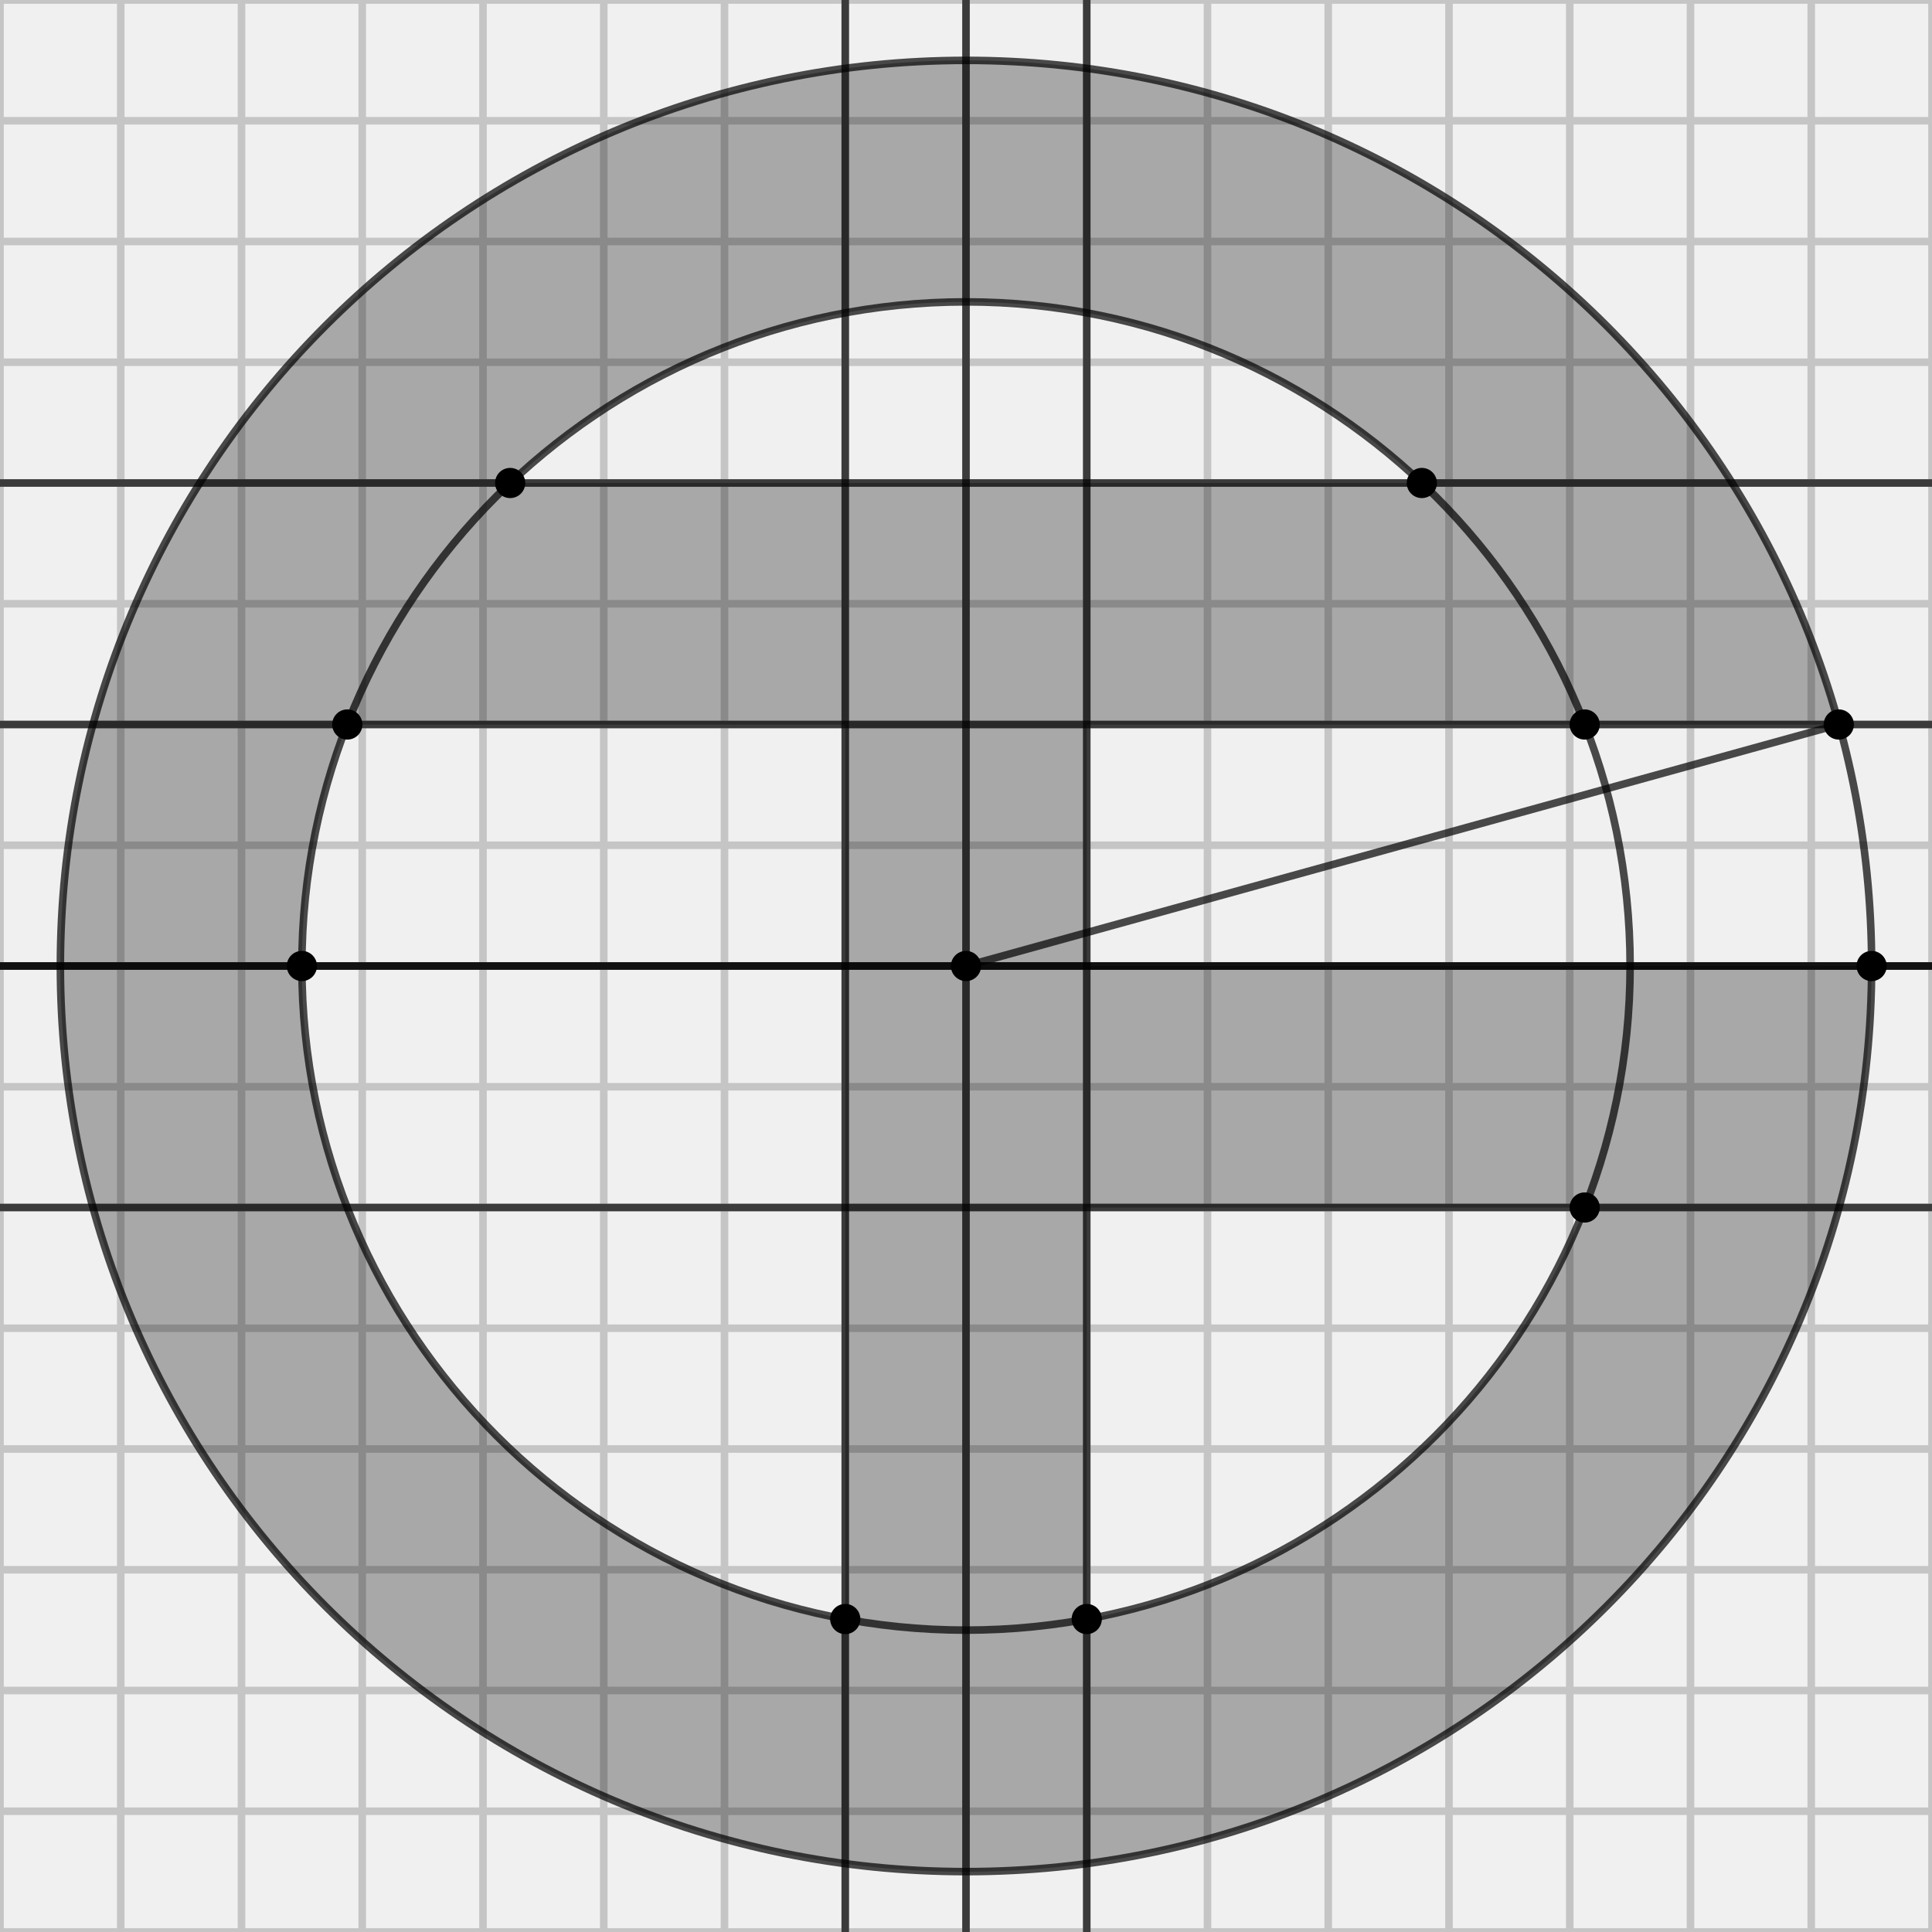
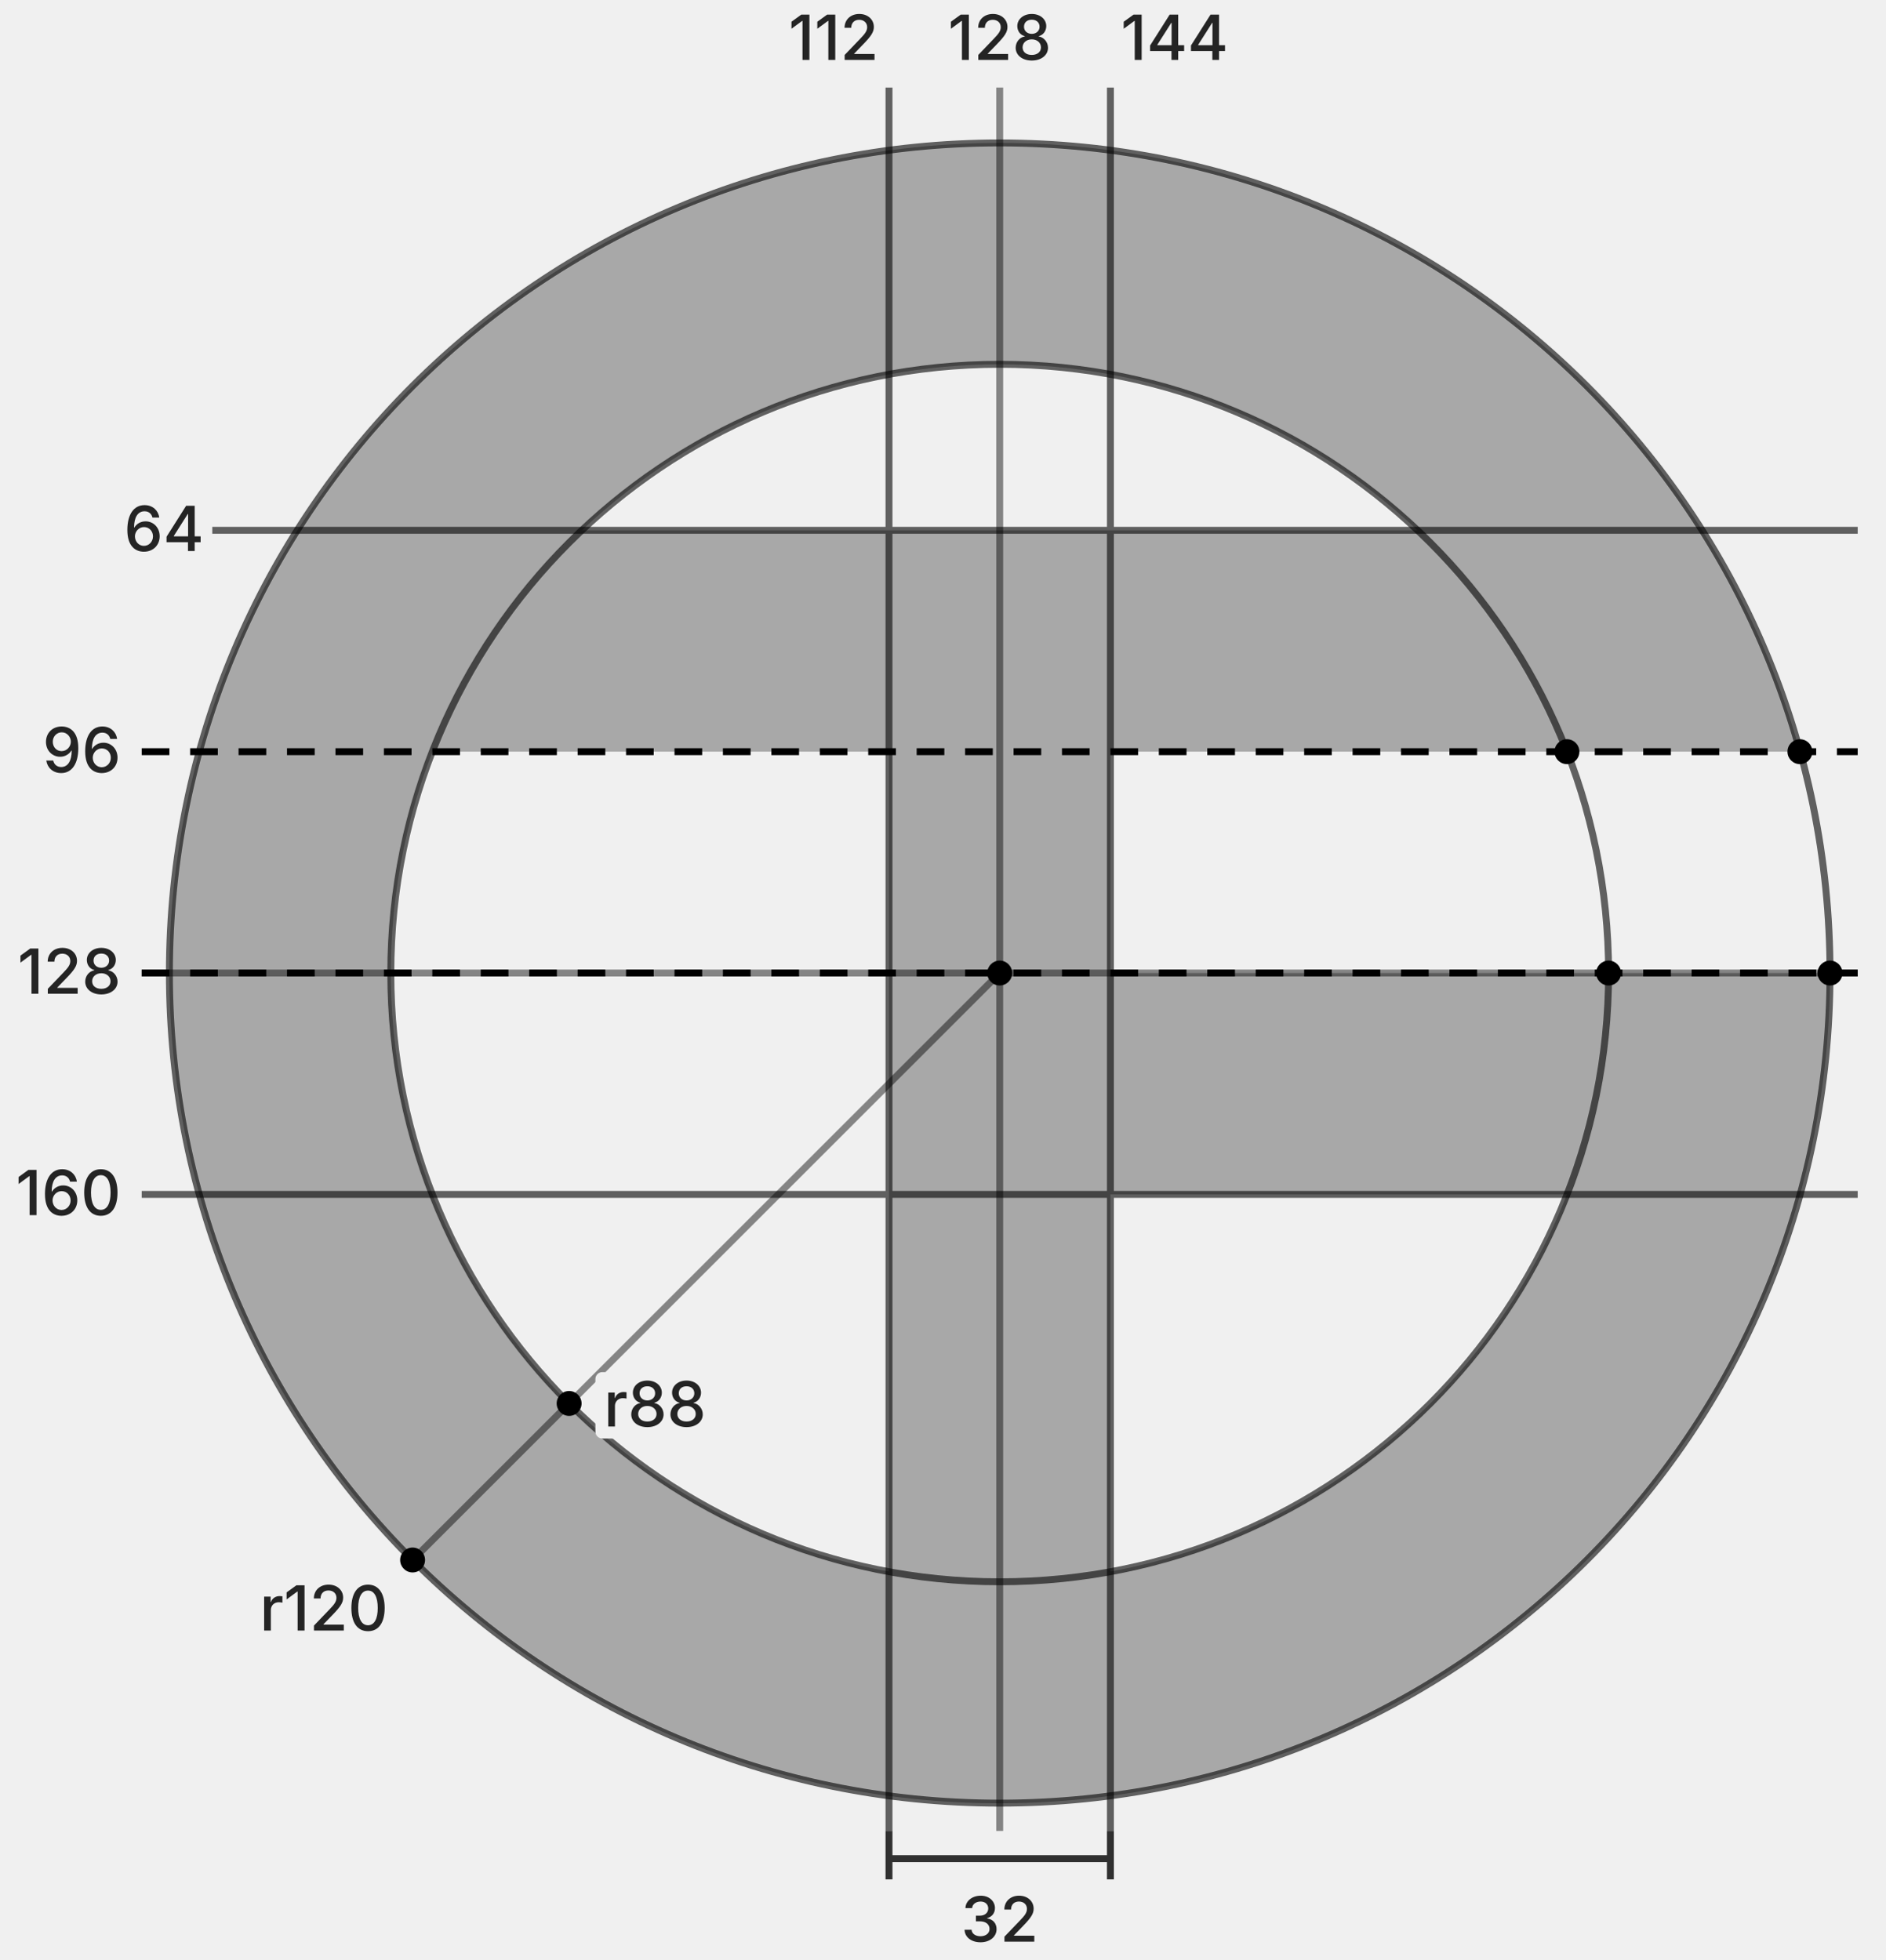
- <svg xmlns="http://www.w3.org/2000/svg" viewBox="0 0 256 256" fill="currentColor">
-   <g opacity="0.3">
-     <path fill-rule="evenodd" d="M 248 128 A 120 120 0 1 1 243.65 96 L 209.98 96 L 144 96 L 144 128 Z M 67.6 64 A 88 88 0 0 1 188.4 64 Z M 46.02 96 L 112 96 L 112 214.53 A 88 88 0 0 1 46.02 96 Z M 144 160 L 209.98 160 A 88 88 0 0 1 144 214.53 Z" />
+ <svg xmlns="http://www.w3.org/2000/svg" viewBox="-16.48 -12.66 272.48 283.22" width="272.48" height="283.22" fill="currentColor" role="img" aria-label="globe-g construction">
+   <defs>
+     <mask id="ko-globe-g" maskUnits="userSpaceOnUse" x="-16.48" y="-12.66" width="272.48" height="283.22">
+       <rect x="-16.48" y="-12.66" width="272.48" height="283.22" fill="#fff" />
+       <rect x="121.22" y="260.16" width="13.56" height="9.6" rx="1" fill="#000" />
+       <rect x="95.08" y="-11.86" width="16.62" height="9.6" rx="1" fill="#000" />
+       <rect x="119.06" y="-11.86" width="17.88" height="9.6" rx="1" fill="#000" />
+       <rect x="144.3" y="-11.86" width="17.88" height="9.6" rx="1" fill="#000" />
+       <rect x="0.64" y="59.14" width="13.56" height="9.6" rx="1" fill="#000" />
+       <rect x="-11.36" y="91.14" width="13.56" height="9.6" rx="1" fill="#000" />
+       <rect x="-15.68" y="123.14" width="17.88" height="9.6" rx="1" fill="#000" />
+       <rect x="-15.68" y="155.14" width="17.88" height="9.6" rx="1" fill="#000" />
+       <rect x="19.33" y="215.19" width="21.48" height="9.6" rx="1" fill="#000" />
+       <rect x="69.57" y="185.69" width="17.16" height="9.6" rx="1" fill="#000" />
+     </mask>
+   </defs>
+   <g mask="url(#ko-globe-g)">
+     <path opacity="0.3" fill-rule="evenodd" d="M 248 128 A 120 120 0 1 1 243.65 96 L 209.98 96 L 144 96 L 144 128 Z M 67.6 64 A 88 88 0 0 1 188.4 64 Z M 46.02 96 L 112 96 L 112 214.53 A 88 88 0 0 1 46.02 96 Z M 144 160 L 209.98 160 A 88 88 0 0 1 144 214.53 Z" />
+     <g fill="none" stroke="currentColor" stroke-width="1">
+       <circle cx="128" cy="128" r="120" opacity="0.6" vector-effect="non-scaling-stroke" />
+       <circle cx="128" cy="128" r="88" opacity="0.6" vector-effect="non-scaling-stroke" />
+       <path opacity="0.45" vector-effect="non-scaling-stroke" d="M128 0L128 252.02M4 128L252 128M128 128L43.15 212.85" />
+       <path opacity="0.6" vector-effect="non-scaling-stroke" d="M4 64L252 64M4 160L252 160M112 0L112 252.02M144 0L144 252.02" />
+       <path opacity="1" stroke-dasharray="4 3" vector-effect="non-scaling-stroke" d="M4 96L252 96M4 128L252 128" />
+       <path opacity="0.8" vector-effect="non-scaling-stroke" d="M112 256.02H144M112 252.02V259.02M144 252.02V259.02" />
+     </g>
+     <g>
+       <circle cx="128" cy="128" r="1.8" />
+       <circle cx="243.65" cy="96" r="1.8" />
+       <circle cx="209.98" cy="96" r="1.8" />
+       <circle cx="248" cy="128" r="1.8" />
+       <circle cx="216" cy="128" r="1.8" />
+       <circle cx="43.15" cy="212.85" r="1.8" />
+       <circle cx="65.77" cy="190.22" r="1.8" />
+     </g>
  </g>
-   <g fill="none" stroke="currentColor" stroke-width="1" vector-effect="non-scaling-stroke">
-     <path opacity="0.18" d="M 0 0 V 256 M 0 0 H 256 M 16 0 V 256 M 0 16 H 256 M 32 0 V 256 M 0 32 H 256 M 48 0 V 256 M 0 48 H 256 M 64 0 V 256 M 0 64 H 256 M 80 0 V 256 M 0 80 H 256 M 96 0 V 256 M 0 96 H 256 M 112 0 V 256 M 0 112 H 256 M 128 0 V 256 M 0 128 H 256 M 144 0 V 256 M 0 144 H 256 M 160 0 V 256 M 0 160 H 256 M 176 0 V 256 M 0 176 H 256 M 192 0 V 256 M 0 192 H 256 M 208 0 V 256 M 0 208 H 256 M 224 0 V 256 M 0 224 H 256 M 240 0 V 256 M 0 240 H 256 M 256 0 V 256 M 0 256 H 256" />
-     <path opacity="0.7" d="M 248 128 A 120 120 0 1 1 8 128 A 120 120 0 1 1 248 128" />
-     <path opacity="0.7" d="M 216 128 A 88 88 0 1 1 40 128 A 88 88 0 1 1 216 128" />
-     <path opacity="0.7" d="M 128 0 V 256 M 0 128 H 256" />
-     <path opacity="0.7" d="M 0 128 H 256 M 0 160 H 256 M 0 64 H 256 M 0 96 H 256" />
-     <path opacity="0.7" d="M 112 0 V 256 M 144 0 V 256" />
-     <path opacity="0.7" d="M 128 128 L 243.65 96" />
-   </g>
-   <g>
-     <circle cx="128" cy="128" r="2" />
-     <circle cx="243.65" cy="96" r="2" />
-     <circle cx="209.98" cy="96" r="2" />
-     <circle cx="248" cy="128" r="2" />
-     <circle cx="67.6" cy="64" r="2" />
-     <circle cx="188.4" cy="64" r="2" />
-     <circle cx="46.02" cy="96" r="2" />
-     <circle cx="40" cy="128" r="2" />
-     <circle cx="112" cy="214.53" r="2" />
-     <circle cx="144" cy="214.53" r="2" />
-     <circle cx="209.98" cy="160" r="2" />
+   <g font-family="Inter, ui-sans-serif, system-ui, sans-serif" font-size="9" font-weight="500" opacity="0.85">
+     <text textLength="11.19" x="128" y="268.02" text-anchor="middle">32</text>
+     <text textLength="13.02" x="110.5" y="-4" text-anchor="end">112</text>
+     <text textLength="14.94" x="128" y="-4" text-anchor="middle">128</text>
+     <text textLength="15.53" x="145.5" y="-4">144</text>
+     <text textLength="11.56" x="13" y="67" text-anchor="end">64</text>
+     <text textLength="11.33" x="1" y="99" text-anchor="end">96</text>
+     <text textLength="14.94" x="1" y="131" text-anchor="end">128</text>
+     <text textLength="15.20" x="1" y="163" text-anchor="end">160</text>
+     <text textLength="18.56" x="39.61" y="223.05" text-anchor="end">r120</text>
+     <text textLength="14.80" x="70.77" y="193.55">r88</text>
  </g>
</svg>
